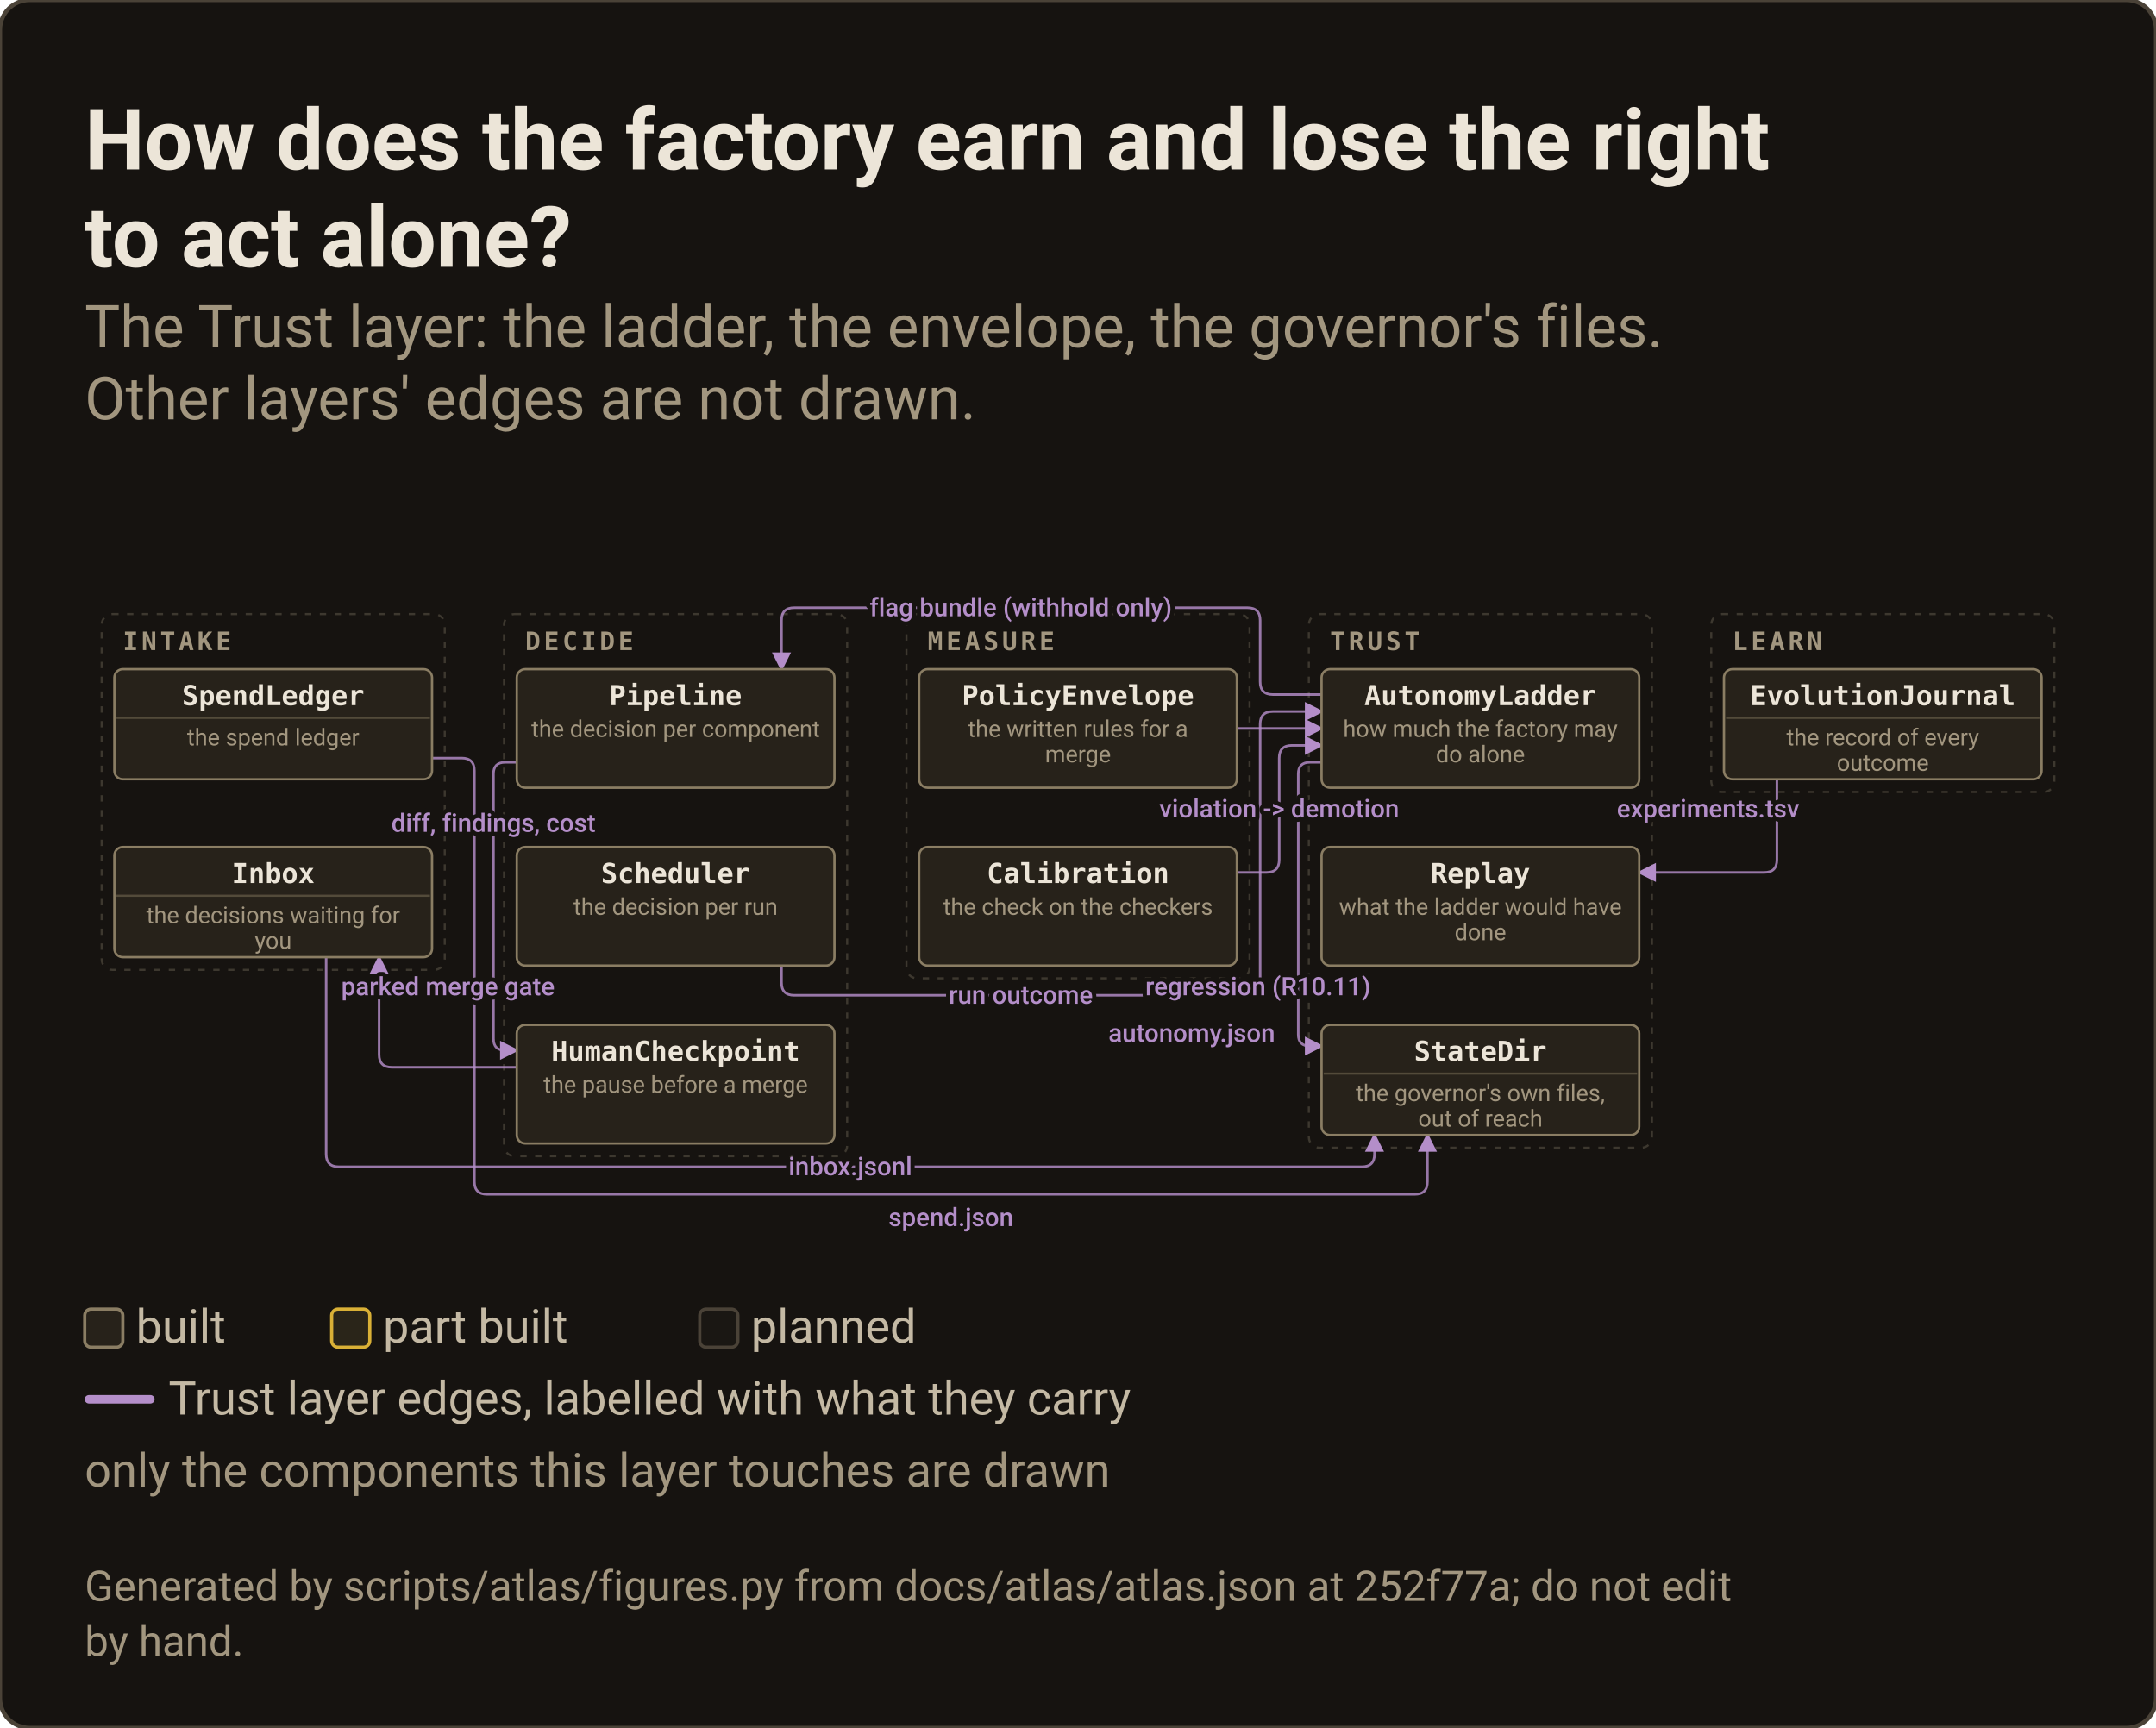
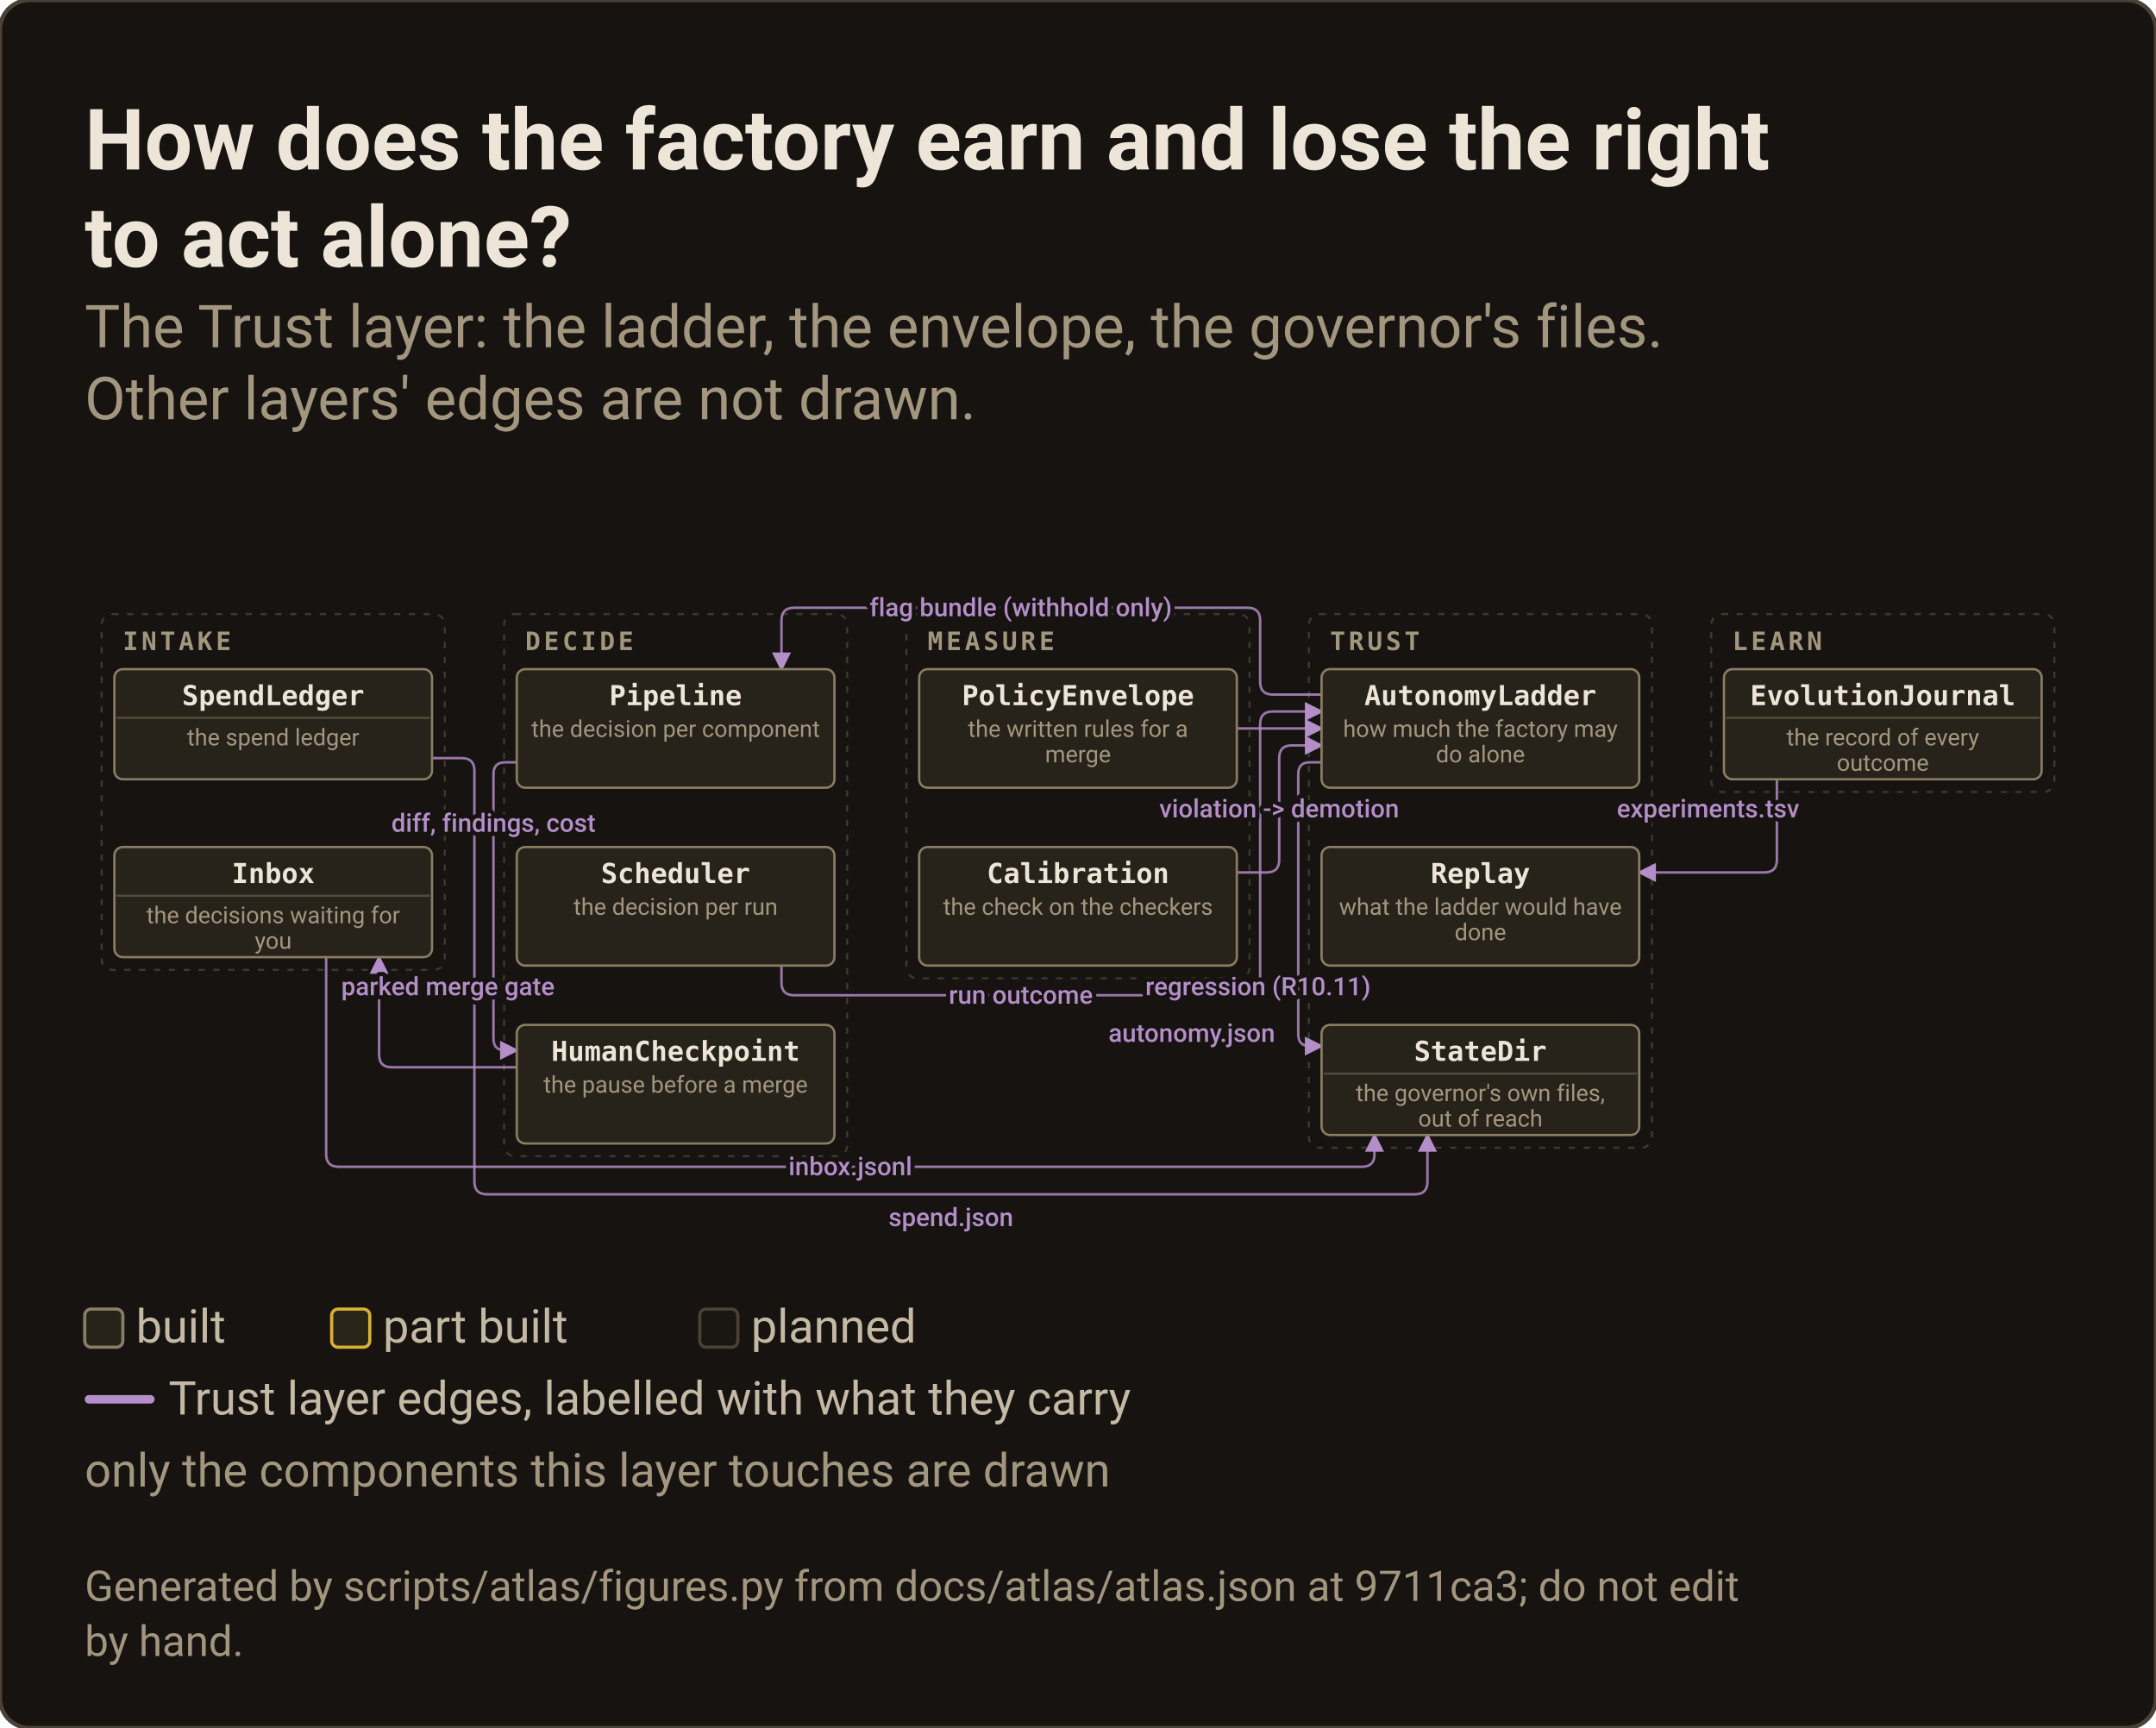
<svg xmlns="http://www.w3.org/2000/svg" width="1018" height="816" viewBox="0 0 1018 816" role="img" aria-label="Trust layer of the kstrl system map">
  <rect x="0" y="0" width="1018" height="816" rx="14" fill="#161310" stroke="#4A4237" stroke-width="2" />
  <text x="40.0" y="80.0" class="c0">How does the factory earn and lose the right</text>
  <text x="40.0" y="126.0" class="c0">to act alone?</text>
  <text x="40.0" y="164.0" class="c1">The Trust layer: the ladder, the envelope, the governor's files.</text>
  <text x="40.0" y="198.0" class="c1">Other layers' edges are not drawn.</text>
  <svg id="map" x="40.0" y="216.0" width="938" height="380" viewBox="0 0 938 380" overflow="visible">
    <defs>
      <marker id="map-m-work" viewBox="0 0 8 8" refX="7" refY="4" markerUnits="userSpaceOnUse" markerWidth="9" markerHeight="9" orient="auto-start-reverse">
        <path d="M0,0 L8,4 L0,8 z" fill="#D9CDB2" />
      </marker>
      <marker id="map-m-measure" viewBox="0 0 8 8" refX="7" refY="4" markerUnits="userSpaceOnUse" markerWidth="9" markerHeight="9" orient="auto-start-reverse">
        <path d="M0,0 L8,4 L0,8 z" fill="#82A7BA" />
      </marker>
      <marker id="map-m-feedback" viewBox="0 0 8 8" refX="7" refY="4" markerUnits="userSpaceOnUse" markerWidth="9" markerHeight="9" orient="auto-start-reverse">
        <path d="M0,0 L8,4 L0,8 z" fill="#E39A86" />
      </marker>
      <marker id="map-m-operator" viewBox="0 0 8 8" refX="7" refY="4" markerUnits="userSpaceOnUse" markerWidth="9" markerHeight="9" orient="auto-start-reverse">
        <path d="M0,0 L8,4 L0,8 z" fill="#DD9BBD" />
      </marker>
      <marker id="map-m-trust" viewBox="0 0 8 8" refX="7" refY="4" markerUnits="userSpaceOnUse" markerWidth="9" markerHeight="9" orient="auto-start-reverse">
        <path d="M0,0 L8,4 L0,8 z" fill="#B48EC9" />
      </marker>
      <marker id="map-m-learn" viewBox="0 0 8 8" refX="7" refY="4" markerUnits="userSpaceOnUse" markerWidth="9" markerHeight="9" orient="auto-start-reverse">
        <path d="M0,0 L8,4 L0,8 z" fill="#86C9A9" />
      </marker>
      <marker id="map-m-record" viewBox="0 0 8 8" refX="7" refY="4" markerUnits="userSpaceOnUse" markerWidth="9" markerHeight="9" orient="auto-start-reverse">
        <path d="M0,0 L8,4 L0,8 z" fill="#B7C27C" />
      </marker>
      <marker id="map-m-change" viewBox="0 0 8 8" refX="7" refY="4" markerUnits="userSpaceOnUse" markerWidth="9" markerHeight="9" orient="auto-start-reverse">
        <path d="M0,0 L8,4 L0,8 z" fill="#E26D5A" />
      </marker>
      <marker id="map-m-reach" viewBox="0 0 8 8" refX="7" refY="4" markerUnits="userSpaceOnUse" markerWidth="9" markerHeight="9" orient="auto-start-reverse">
        <path d="M0,0 L8,4 L0,8 z" fill="#E5A84F" />
      </marker>
    </defs>
    <style>#map .node.quiet{opacity:.42}#map .node.planned{opacity:.5}#map .node.planned.quiet{opacity:.3}#map .node.meas .node__box{stroke:#82A7BA;stroke-width:2.2}#map .node.acts .node__box{stroke:#E5A84F;stroke-width:2.4}#map .node__ring{display:none;fill:none;stroke:#82A7BA;stroke-width:1.6}#map .node.meas .node__ring{display:inline}#map .flow.planned{opacity:.35}#map .flowlbl.planned{opacity:.5}#map .flow.off,#map .flowlbl.off{display:none}#map .flow.hot{opacity:1;stroke-opacity:1;stroke-width:2.6}#map .flowlbl.hot{opacity:1}</style>
    <rect x="8.0" y="74.0" width="162.0" height="168.0" rx="5" fill="none" stroke="#A2967F" stroke-opacity=".28" stroke-width="1" stroke-dasharray="3 4" />
    <text x="18.0" y="91.0" class="t1">INTAKE</text>
    <rect x="198.0" y="74.0" width="162.0" height="256.0" rx="5" fill="none" stroke="#A2967F" stroke-opacity=".28" stroke-width="1" stroke-dasharray="3 4" />
    <text x="208.0" y="91.0" class="t1">DECIDE</text>
    <rect x="388.0" y="74.0" width="162.0" height="172.0" rx="5" fill="none" stroke="#A2967F" stroke-opacity=".28" stroke-width="1" stroke-dasharray="3 4" />
    <text x="398.0" y="91.0" class="t1">MEASURE</text>
    <rect x="578.0" y="74.0" width="162.0" height="252.0" rx="5" fill="none" stroke="#A2967F" stroke-opacity=".28" stroke-width="1" stroke-dasharray="3 4" />
    <text x="588.0" y="91.0" class="t1">TRUST</text>
    <rect x="768.0" y="74.0" width="162.0" height="84.0" rx="5" fill="none" stroke="#A2967F" stroke-opacity=".28" stroke-width="1" stroke-dasharray="3 4" />
    <text x="778.0" y="91.0" class="t1">LEARN</text>
    <g data-layer="flow">
      <path id="map-f44" class="flow trust" data-edge="44" data-from="Pipeline" data-to="HumanCheckpoint" data-art="diff, findings, cost" data-kind="trust" data-layer="trust" d="M 204.0 144.0 L 198.5 144.0 Q 193.0 144.0 193.0 149.5 L 193.0 274.5 Q 193.0 280.0 198.5 280.0 L 204.0 280.0" fill="none" stroke="#B48EC9" stroke-opacity="0.82" stroke-width="1.2" stroke-linecap="round" marker-end="url(#map-m-trust)" />
      <path id="map-f46" class="flow trust" data-edge="46" data-from="HumanCheckpoint" data-to="Inbox" data-art="parked merge gate" data-kind="trust" data-layer="trust" d="M 204.0 288.0 L 145.0 288.0 Q 139.0 288.0 139.0 282.0 L 139.0 236.0" fill="none" stroke="#B48EC9" stroke-opacity="0.82" stroke-width="1.2" stroke-linecap="round" marker-end="url(#map-m-trust)" />
      <path id="map-f48" class="flow trust" data-edge="48" data-from="Scheduler" data-to="AutonomyLadder" data-art="run outcome" data-kind="trust" data-layer="trust" d="M 329.0 240.0 L 329.0 248.0 Q 329.0 254.0 335.0 254.0 L 549.0 254.0 Q 555.0 254.0 555.0 248.0 L 555.0 126.0 Q 555.0 120.0 561.0 120.0 L 584.0 120.0" fill="none" stroke="#B48EC9" stroke-opacity="0.82" stroke-width="1.2" stroke-linecap="round" marker-end="url(#map-m-trust)" />
      <path id="map-f49" class="flow trust" data-edge="49" data-from="AutonomyLadder" data-to="Pipeline" data-art="flag bundle (withhold only)" data-kind="trust" data-layer="trust" d="M 584.0 112.0 L 561.0 112.0 Q 555.0 112.0 555.0 106.0 L 555.0 77.0 Q 555.0 71.0 549.0 71.0 L 335.0 71.0 Q 329.0 71.0 329.0 77.0 L 329.0 100.0" fill="none" stroke="#B48EC9" stroke-opacity="0.82" stroke-width="1.2" stroke-linecap="round" marker-end="url(#map-m-trust)" />
      <path id="map-f50" class="flow trust" data-edge="50" data-from="PolicyEnvelope" data-to="AutonomyLadder" data-art="violation -&gt; demotion" data-kind="trust" data-layer="trust" d="M 544.0 128.0 L 584.0 128.0" fill="none" stroke="#B48EC9" stroke-opacity="0.82" stroke-width="1.2" stroke-linecap="round" marker-end="url(#map-m-trust)" />
      <path id="map-f51" class="flow trust" data-edge="51" data-from="Calibration" data-to="AutonomyLadder" data-art="regression (R10.11)" data-kind="trust" data-layer="trust" d="M 544.0 196.0 L 558.0 196.0 Q 564.0 196.0 564.0 190.0 L 564.0 142.0 Q 564.0 136.0 570.0 136.0 L 584.0 136.0" fill="none" stroke="#B48EC9" stroke-opacity="0.82" stroke-width="1.2" stroke-linecap="round" marker-end="url(#map-m-trust)" />
      <path id="map-f52" class="flow trust" data-edge="52" data-from="AutonomyLadder" data-to="StateDir" data-art="autonomy.json" data-kind="trust" data-layer="trust" d="M 584.0 144.0 L 578.5 144.0 Q 573.0 144.0 573.0 149.5 L 573.0 272.5 Q 573.0 278.0 578.5 278.0 L 584.0 278.0" fill="none" stroke="#B48EC9" stroke-opacity="0.82" stroke-width="1.2" stroke-linecap="round" marker-end="url(#map-m-trust)" />
      <path id="map-f53" class="flow trust" data-edge="53" data-from="SpendLedger" data-to="StateDir" data-art="spend.json" data-kind="trust" data-layer="trust" d="M 164.0 142.0 L 178.0 142.0 Q 184.0 142.0 184.0 148.0 L 184.0 342.0 Q 184.0 348.0 190.0 348.0 L 628.0 348.0 Q 634.0 348.0 634.0 342.0 L 634.0 320.0" fill="none" stroke="#B48EC9" stroke-opacity="0.82" stroke-width="1.2" stroke-linecap="round" marker-end="url(#map-m-trust)" />
      <path id="map-f54" class="flow trust" data-edge="54" data-from="Inbox" data-to="StateDir" data-art="inbox.jsonl" data-kind="trust" data-layer="trust" d="M 114.0 236.0 L 114.0 329.0 Q 114.0 335.0 120.0 335.0 L 603.0 335.0 Q 609.0 335.0 609.0 329.0 L 609.0 320.0" fill="none" stroke="#B48EC9" stroke-opacity="0.82" stroke-width="1.2" stroke-linecap="round" marker-end="url(#map-m-trust)" />
      <path id="map-f57" class="flow trust" data-edge="57" data-from="EvolutionJournal" data-to="Replay" data-art="experiments.tsv" data-kind="trust" data-layer="trust" d="M 799.0 152.0 L 799.0 190.0 Q 799.0 196.0 793.0 196.0 L 734.0 196.0" fill="none" stroke="#B48EC9" stroke-opacity="0.82" stroke-width="1.2" stroke-linecap="round" marker-end="url(#map-m-trust)" />
    </g>
    <g class="node built" data-id="SpendLedger" data-kind="store" data-state="built" data-region="intake" role="button" tabindex="0" aria-label="SpendLedger, the spend ledger, built">
      <rect class="node__box" x="14.0" y="100.0" width="150.0" height="52.0" rx="4.0" fill="#27221A" stroke="#8A7D63" stroke-width="1.1" />
      <rect class="node__ring" x="17.0" y="103.0" width="144.0" height="46.0" rx="3.0" />
      <text x="89.0" y="117.0" class="t2">SpendLedger</text>
      <line x1="15.0" y1="123.0" x2="163.0" y2="123.0" stroke="#8A7D63" stroke-opacity=".45" stroke-width="1" />
      <g data-layer="job">
        <text x="89.0" y="136.0" class="t3">the spend ledger</text>
      </g>
    </g>
    <g class="node built" data-id="Inbox" data-kind="store" data-state="built" data-region="intake" role="button" tabindex="0" aria-label="Inbox, the decisions waiting for you, built">
      <rect class="node__box" x="14.0" y="184.0" width="150.0" height="52.0" rx="4.0" fill="#27221A" stroke="#8A7D63" stroke-width="1.1" />
      <rect class="node__ring" x="17.0" y="187.0" width="144.0" height="46.0" rx="3.0" />
      <text x="89.0" y="201.0" class="t2">Inbox</text>
      <line x1="15.0" y1="207.0" x2="163.0" y2="207.0" stroke="#8A7D63" stroke-opacity=".45" stroke-width="1" />
      <g data-layer="job">
        <text x="89.0" y="220.0" class="t3">the decisions waiting for</text>
        <text x="89.0" y="232.0" class="t3">you</text>
      </g>
    </g>
    <g class="node built" data-id="PolicyEnvelope" data-kind="component" data-state="built" data-region="measure" role="button" tabindex="0" aria-label="PolicyEnvelope, the written rules for a merge, built">
      <rect class="node__box" x="394.0" y="100.0" width="150.0" height="56.0" rx="4.0" fill="#27221A" stroke="#8A7D63" stroke-width="1.1" />
      <rect class="node__ring" x="397.0" y="103.0" width="144.0" height="50.0" rx="3.0" />
      <text x="469.0" y="117.0" class="t2">PolicyEnvelope</text>
      <g data-layer="job">
        <text x="469.0" y="132.0" class="t3">the written rules for a</text>
        <text x="469.0" y="144.0" class="t3">merge</text>
      </g>
    </g>
    <g class="node built" data-id="Calibration" data-kind="component" data-state="built" data-region="measure" role="button" tabindex="0" aria-label="Calibration, the check on the checkers, built">
      <rect class="node__box" x="394.0" y="184.0" width="150.0" height="56.0" rx="4.0" fill="#27221A" stroke="#8A7D63" stroke-width="1.1" />
      <rect class="node__ring" x="397.0" y="187.0" width="144.0" height="50.0" rx="3.0" />
      <text x="469.0" y="201.0" class="t2">Calibration</text>
      <g data-layer="job">
        <text x="469.0" y="216.0" class="t3">the check on the checkers</text>
      </g>
    </g>
    <g class="node built" data-id="Pipeline" data-kind="component" data-state="built" data-region="decide" role="button" tabindex="0" aria-label="Pipeline, the decision per component, built">
      <rect class="node__box" x="204.0" y="100.0" width="150.0" height="56.0" rx="4.0" fill="#27221A" stroke="#8A7D63" stroke-width="1.1" />
      <rect class="node__ring" x="207.0" y="103.0" width="144.0" height="50.0" rx="3.0" />
      <text x="279.0" y="117.0" class="t2">Pipeline</text>
      <g data-layer="job">
        <text x="279.0" y="132.0" class="t3">the decision per component</text>
      </g>
    </g>
    <g class="node built" data-id="Scheduler" data-kind="component" data-state="built" data-region="decide" role="button" tabindex="0" aria-label="Scheduler, the decision per run, built">
      <rect class="node__box" x="204.0" y="184.0" width="150.0" height="56.0" rx="4.0" fill="#27221A" stroke="#8A7D63" stroke-width="1.1" />
      <rect class="node__ring" x="207.0" y="187.0" width="144.0" height="50.0" rx="3.0" />
      <text x="279.0" y="201.0" class="t2">Scheduler</text>
      <g data-layer="job">
        <text x="279.0" y="216.0" class="t3">the decision per run</text>
      </g>
    </g>
    <g class="node built" data-id="HumanCheckpoint" data-kind="component" data-state="built" data-region="decide" role="button" tabindex="0" aria-label="HumanCheckpoint, the pause before a merge, built">
      <rect class="node__box" x="204.0" y="268.0" width="150.0" height="56.0" rx="4.0" fill="#27221A" stroke="#8A7D63" stroke-width="1.1" />
      <rect class="node__ring" x="207.0" y="271.0" width="144.0" height="50.0" rx="3.0" />
      <text x="279.0" y="285.0" class="t2">HumanCheckpoint</text>
      <g data-layer="job">
        <text x="279.0" y="300.0" class="t3">the pause before a merge</text>
      </g>
    </g>
    <g class="node built" data-id="AutonomyLadder" data-kind="component" data-state="built" data-region="trust" role="button" tabindex="0" aria-label="AutonomyLadder, how much the factory may do alone, built">
      <rect class="node__box" x="584.0" y="100.0" width="150.0" height="56.0" rx="4.0" fill="#27221A" stroke="#8A7D63" stroke-width="1.1" />
      <rect class="node__ring" x="587.0" y="103.0" width="144.0" height="50.0" rx="3.0" />
      <text x="659.0" y="117.0" class="t2">AutonomyLadder</text>
      <g data-layer="job">
        <text x="659.0" y="132.0" class="t3">how much the factory may</text>
        <text x="659.0" y="144.0" class="t3">do alone</text>
      </g>
    </g>
    <g class="node built" data-id="Replay" data-kind="component" data-state="built" data-region="trust" role="button" tabindex="0" aria-label="Replay, what the ladder would have done, built">
      <rect class="node__box" x="584.0" y="184.0" width="150.0" height="56.0" rx="4.0" fill="#27221A" stroke="#8A7D63" stroke-width="1.1" />
      <rect class="node__ring" x="587.0" y="187.0" width="144.0" height="50.0" rx="3.0" />
      <text x="659.0" y="201.0" class="t2">Replay</text>
      <g data-layer="job">
        <text x="659.0" y="216.0" class="t3">what the ladder would have</text>
        <text x="659.0" y="228.0" class="t3">done</text>
      </g>
    </g>
    <g class="node built" data-id="StateDir" data-kind="store" data-state="built" data-region="trust" role="button" tabindex="0" aria-label="StateDir, the governor's own files, out of reach, built">
      <rect class="node__box" x="584.0" y="268.0" width="150.0" height="52.0" rx="4.0" fill="#27221A" stroke="#8A7D63" stroke-width="1.1" />
      <rect class="node__ring" x="587.0" y="271.0" width="144.0" height="46.0" rx="3.0" />
      <text x="659.0" y="285.0" class="t2">StateDir</text>
      <line x1="585.0" y1="291.0" x2="733.0" y2="291.0" stroke="#8A7D63" stroke-opacity=".45" stroke-width="1" />
      <g data-layer="job">
        <text x="659.0" y="304.0" class="t3">the governor's own files,</text>
        <text x="659.0" y="316.0" class="t3">out of reach</text>
      </g>
    </g>
    <g class="node built" data-id="EvolutionJournal" data-kind="store" data-state="built" data-region="learn" role="button" tabindex="0" aria-label="EvolutionJournal, the record of every outcome, built">
      <rect class="node__box" x="774.0" y="100.0" width="150.0" height="52.0" rx="4.0" fill="#27221A" stroke="#8A7D63" stroke-width="1.1" />
      <rect class="node__ring" x="777.0" y="103.0" width="144.0" height="46.0" rx="3.0" />
      <text x="849.0" y="117.0" class="t2">EvolutionJournal</text>
      <line x1="775.0" y1="123.0" x2="923.0" y2="123.0" stroke="#8A7D63" stroke-opacity=".45" stroke-width="1" />
      <g data-layer="job">
        <text x="849.0" y="136.0" class="t3">the record of every</text>
        <text x="849.0" y="148.0" class="t3">outcome</text>
      </g>
    </g>
    <g data-layer="flow">
      <g class="flowlbl trust" data-edge="44" data-from="Pipeline" data-to="HumanCheckpoint" data-layer="trust">
        <text x="193.0" y="176.8" class="t0">diff, findings, cost</text>
      </g>
      <g class="flowlbl trust" data-edge="46" data-from="HumanCheckpoint" data-to="Inbox" data-layer="trust">
        <text x="171.5" y="254.0" class="t0">parked merge gate</text>
      </g>
      <g class="flowlbl trust" data-edge="48" data-from="Scheduler" data-to="AutonomyLadder" data-layer="trust">
        <text x="442.0" y="258.0" class="t0">run outcome</text>
      </g>
      <g class="flowlbl trust" data-edge="49" data-from="AutonomyLadder" data-to="Pipeline" data-layer="trust">
        <text x="442.0" y="75.0" class="t0">flag bundle (withhold only)</text>
      </g>
      <g class="flowlbl trust" data-edge="50" data-from="PolicyEnvelope" data-to="AutonomyLadder" data-layer="trust">
        <text x="564.0" y="170.0" class="t0">violation -&gt; demotion</text>
      </g>
      <g class="flowlbl trust" data-edge="51" data-from="Calibration" data-to="AutonomyLadder" data-layer="trust">
        <text x="554.0" y="254.0" class="t0">regression (R10.11)</text>
      </g>
      <g class="flowlbl trust" data-edge="52" data-from="AutonomyLadder" data-to="StateDir" data-layer="trust">
        <text x="522.7" y="276.0" class="t0">autonomy.json</text>
      </g>
      <g class="flowlbl trust" data-edge="53" data-from="SpendLedger" data-to="StateDir" data-layer="trust">
        <text x="409.0" y="363.0" class="t0">spend.json</text>
      </g>
      <g class="flowlbl trust" data-edge="54" data-from="Inbox" data-to="StateDir" data-layer="trust">
        <text x="361.5" y="339.0" class="t0">inbox.jsonl</text>
      </g>
      <g class="flowlbl trust" data-edge="57" data-from="EvolutionJournal" data-to="Replay" data-layer="trust">
        <text x="766.5" y="170.0" class="t0">experiments.tsv</text>
      </g>
    </g>
    <style>#map .t0{font-family:ui-sans-serif,system-ui,-apple-system,"SF Pro Text","Segoe UI",Roboto,"Helvetica Neue",Arial,sans-serif;font-size:12.0px;font-weight:500;fill:#B48EC9;text-anchor:middle;paint-order:stroke;stroke:#161310;stroke-width:4;stroke-linejoin:round}#map .t1{font-family:ui-monospace,"SF Mono",SFMono-Regular,"JetBrains Mono",Menlo,Consolas,monospace;font-size:12.0px;font-weight:600;fill:#A2967F;text-anchor:start;letter-spacing:.13em}#map .t2{font-family:ui-monospace,"SF Mono",SFMono-Regular,"JetBrains Mono",Menlo,Consolas,monospace;font-size:13.0px;font-weight:600;fill:#ECE5D8;text-anchor:middle}#map .t3{font-family:ui-sans-serif,system-ui,-apple-system,"SF Pro Text","Segoe UI",Roboto,"Helvetica Neue",Arial,sans-serif;font-size:11.0px;font-weight:400;fill:#A2967F;text-anchor:middle}</style>
  </svg>
  <rect x="40.0" y="618.2" width="18" height="18" rx="3" fill="#27221A" stroke="#8A7D63" stroke-width="1.5" />
  <text x="64.2" y="634.0" class="c2">built</text>
  <rect x="156.6" y="618.2" width="18" height="18" rx="3" fill="#2A2519" stroke="#D9B036" stroke-width="1.5" />
  <text x="180.8" y="634.0" class="c2">part built</text>
  <rect x="330.4" y="618.2" width="18" height="18" rx="3" fill="#1A1713" stroke="#4A4237" stroke-width="1.5" />
  <text x="354.6" y="634.0" class="c2">planned</text>
  <rect x="40.0" y="658.8" width="33" height="4" rx="2" fill="#B48EC9" />
  <text x="79.6" y="668.0" class="c2">Trust layer edges, labelled with what they carry</text>
  <text x="40.0" y="702.0" class="c3">only the components this layer touches are drawn</text>
-   <text x="40.0" y="756.0" class="c4">Generated by scripts/atlas/figures.py from docs/atlas/atlas.json at 252f77a; do not edit</text>
+   <text x="40.0" y="756.0" class="c4">Generated by scripts/atlas/figures.py from docs/atlas/atlas.json at 9711ca3; do not edit</text>
  <text x="40.0" y="782.0" class="c4">by hand.</text>
  <style>.c0{font-family:ui-sans-serif,system-ui,-apple-system,"SF Pro Text","Segoe UI",Roboto,"Helvetica Neue",Arial,sans-serif;font-size:40.0px;font-weight:600;fill:#ECE5D8;text-anchor:start}.c1{font-family:ui-sans-serif,system-ui,-apple-system,"SF Pro Text","Segoe UI",Roboto,"Helvetica Neue",Arial,sans-serif;font-size:28.0px;font-weight:400;fill:#A2967F;text-anchor:start}.c2{font-family:ui-sans-serif,system-ui,-apple-system,"SF Pro Text","Segoe UI",Roboto,"Helvetica Neue",Arial,sans-serif;font-size:22.0px;font-weight:400;fill:#C4B9A4;text-anchor:start}.c3{font-family:ui-sans-serif,system-ui,-apple-system,"SF Pro Text","Segoe UI",Roboto,"Helvetica Neue",Arial,sans-serif;font-size:22.0px;font-weight:400;fill:#A2967F;text-anchor:start}.c4{font-family:ui-sans-serif,system-ui,-apple-system,"SF Pro Text","Segoe UI",Roboto,"Helvetica Neue",Arial,sans-serif;font-size:20.0px;font-weight:400;fill:#A2967F;text-anchor:start}</style>
</svg>
